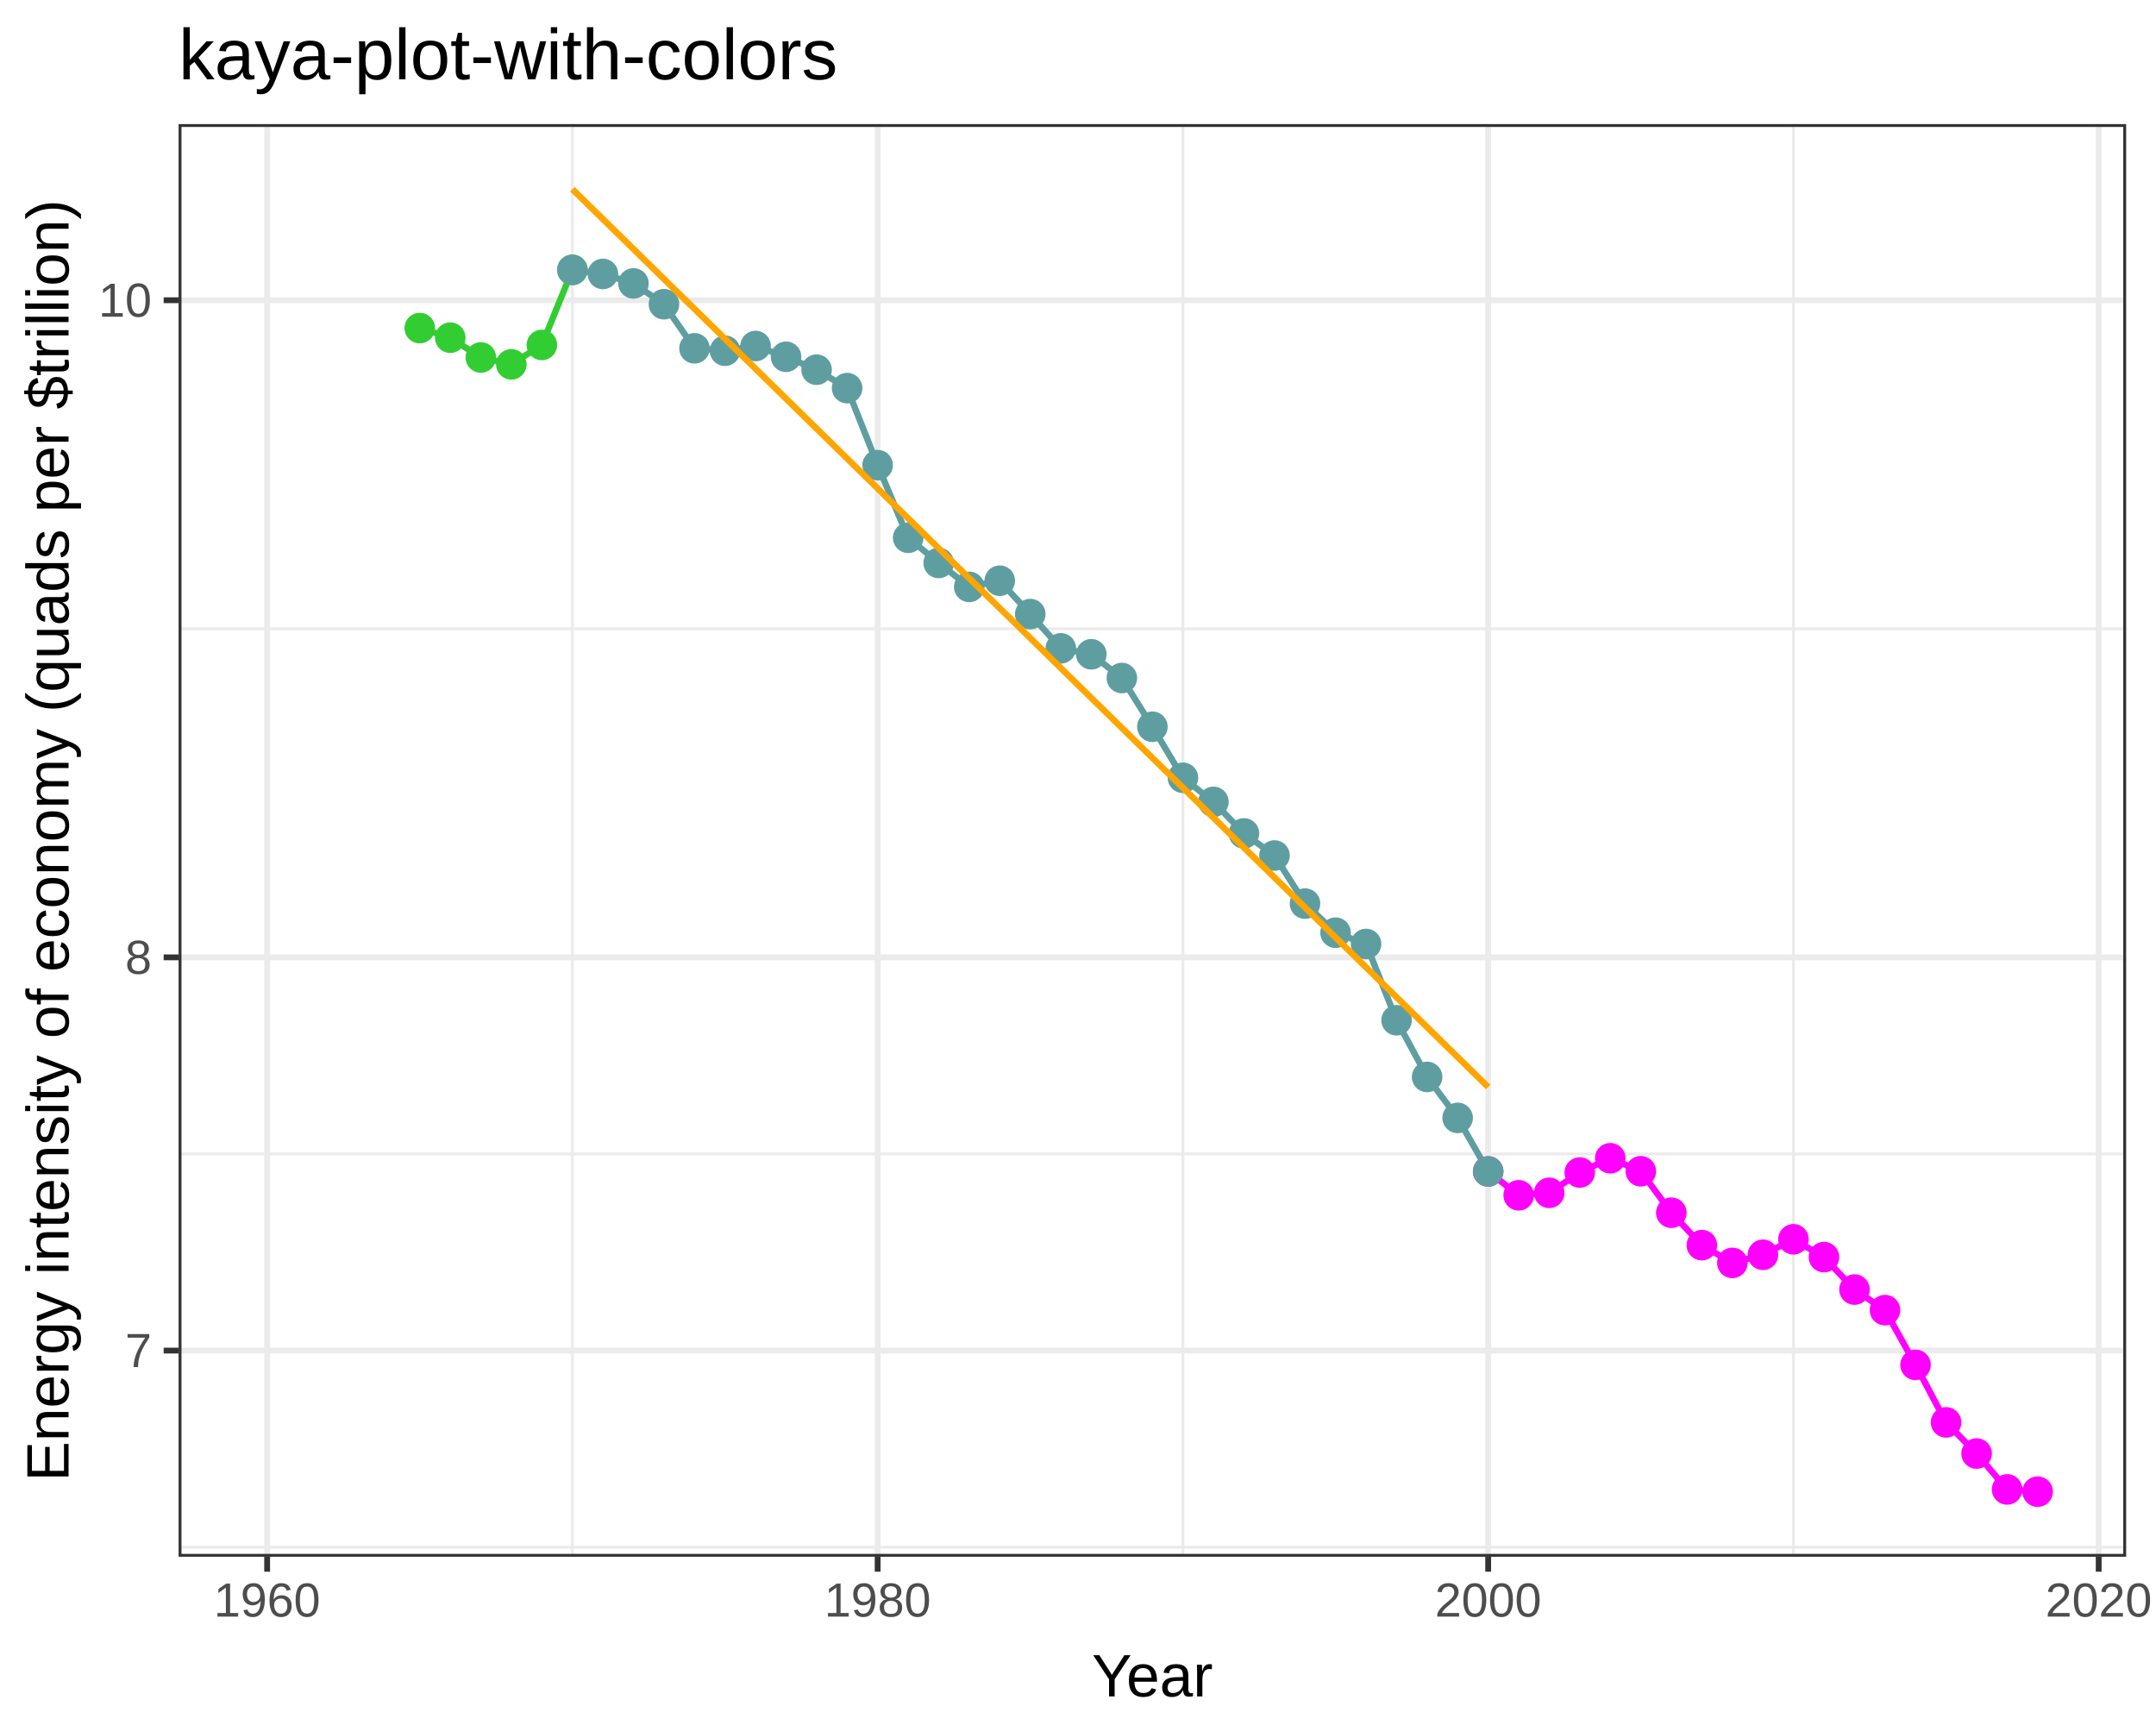
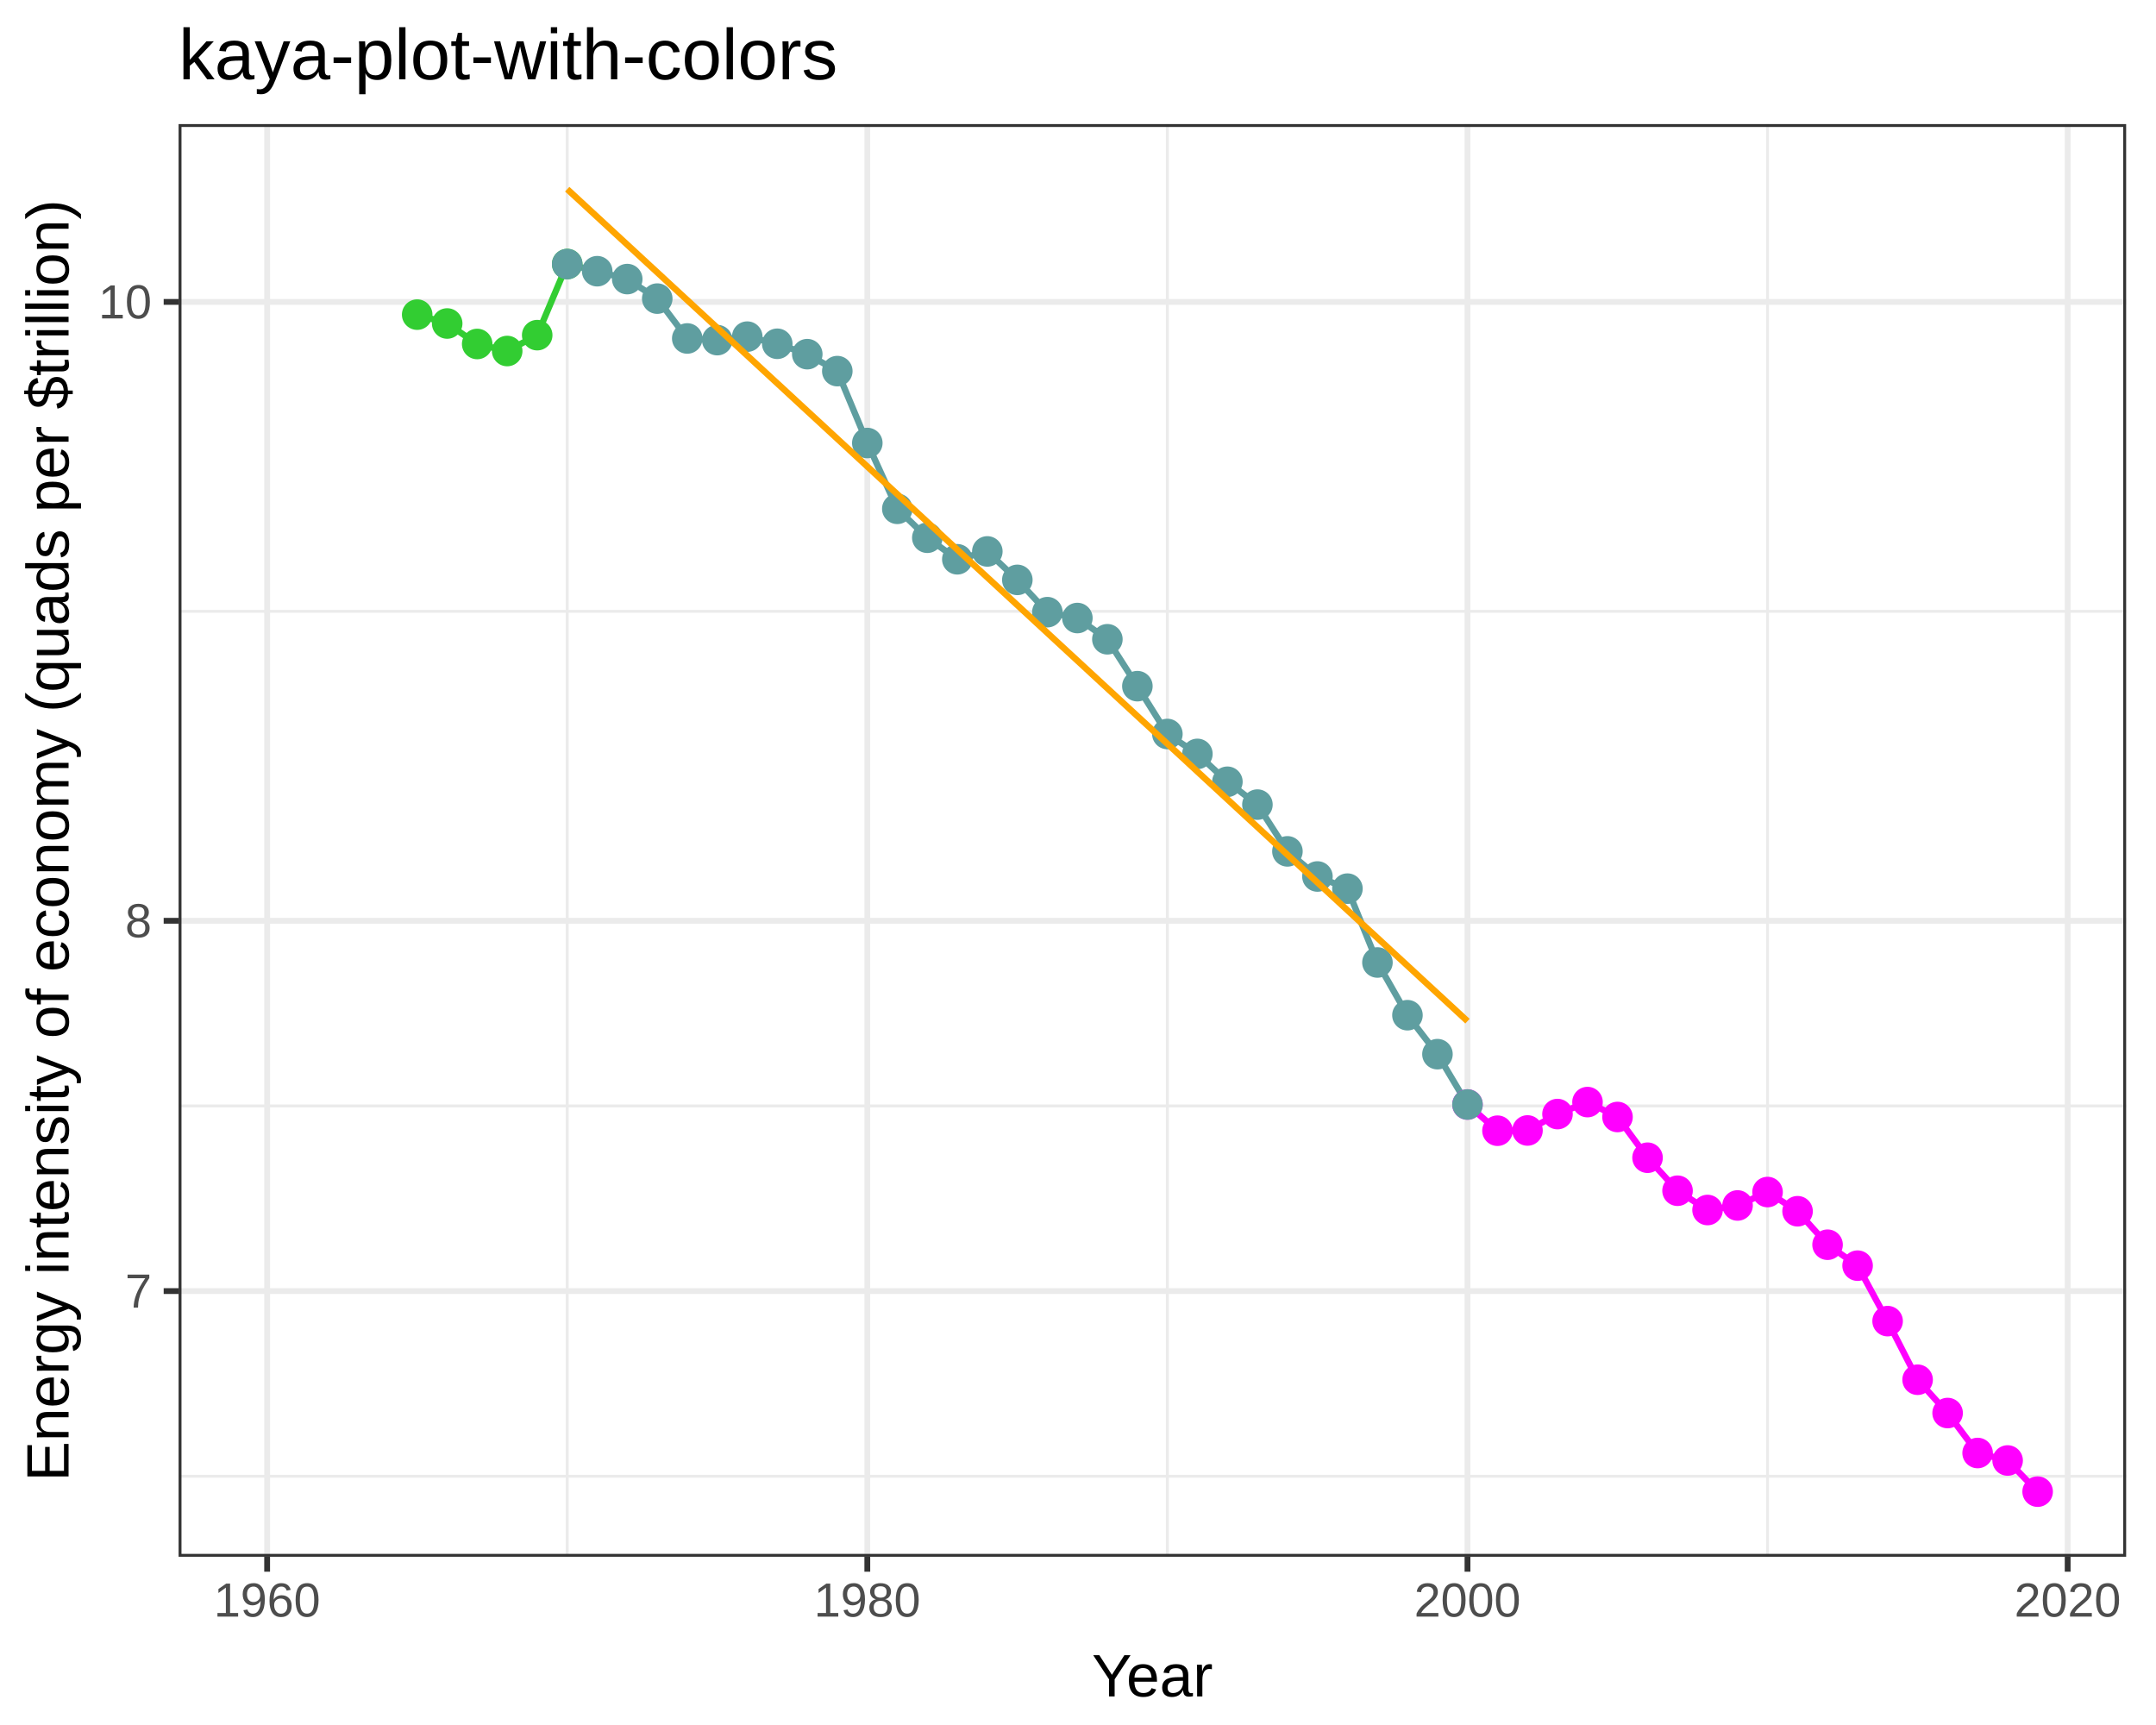
<svg xmlns="http://www.w3.org/2000/svg" viewBox="0 0 720.00 576.00">
  <defs>
    <style type="text/css">
    line, polyline, polygon, path, rect, circle {
      fill: none;
      stroke: #000000;
      stroke-linecap: round;
      stroke-linejoin: round;
      stroke-miterlimit: 10.00;
    }
  </style>
  </defs>
  <rect width="100%" height="100%" style="stroke: none; fill: #FFFFFF;" />
  <rect x="0.00" y="0.00" width="720.00" height="576.00" style="stroke-width: 1.94; stroke: #FFFFFF; fill: #FFFFFF;" />
  <defs>
    <clipPath id="cpNTkuNjR8NzEwLjA0fDUxOS44Mnw0MS40Mw==">
      <rect x="59.64" y="41.43" width="650.39" height="478.40" />
    </clipPath>
  </defs>
  <rect x="59.64" y="41.43" width="650.39" height="478.40" style="stroke-width: 1.94; stroke: none; fill: #FFFFFF;" clip-path="url(#cpNTkuNjR8NzEwLjA0fDUxOS44Mnw0MS40Mw==)" />
-   <polyline points="59.64,516.62 710.04,516.62 " style="stroke-width: 0.97; stroke: #EBEBEB; stroke-linecap: butt;" clip-path="url(#cpNTkuNjR8NzEwLjA0fDUxOS44Mnw0MS40Mw==)" />
-   <polyline points="59.64,385.32 710.04,385.32 " style="stroke-width: 0.97; stroke: #EBEBEB; stroke-linecap: butt;" clip-path="url(#cpNTkuNjR8NzEwLjA0fDUxOS44Mnw0MS40Mw==)" />
-   <polyline points="59.64,209.96 710.04,209.96 " style="stroke-width: 0.97; stroke: #EBEBEB; stroke-linecap: butt;" clip-path="url(#cpNTkuNjR8NzEwLjA0fDUxOS44Mnw0MS40Mw==)" />
-   <polyline points="191.15,519.82 191.15,41.43 " style="stroke-width: 0.97; stroke: #EBEBEB; stroke-linecap: butt;" clip-path="url(#cpNTkuNjR8NzEwLjA0fDUxOS44Mnw0MS40Mw==)" />
-   <polyline points="395.04,519.82 395.04,41.43 " style="stroke-width: 0.97; stroke: #EBEBEB; stroke-linecap: butt;" clip-path="url(#cpNTkuNjR8NzEwLjA0fDUxOS44Mnw0MS40Mw==)" />
-   <polyline points="598.92,519.82 598.92,41.43 " style="stroke-width: 0.97; stroke: #EBEBEB; stroke-linecap: butt;" clip-path="url(#cpNTkuNjR8NzEwLjA0fDUxOS44Mnw0MS40Mw==)" />
-   <polyline points="59.64,450.97 710.04,450.97 " style="stroke-width: 1.94; stroke: #EBEBEB; stroke-linecap: butt;" clip-path="url(#cpNTkuNjR8NzEwLjA0fDUxOS44Mnw0MS40Mw==)" />
-   <polyline points="59.64,319.67 710.04,319.67 " style="stroke-width: 1.94; stroke: #EBEBEB; stroke-linecap: butt;" clip-path="url(#cpNTkuNjR8NzEwLjA0fDUxOS44Mnw0MS40Mw==)" />
-   <polyline points="59.64,100.25 710.04,100.25 " style="stroke-width: 1.94; stroke: #EBEBEB; stroke-linecap: butt;" clip-path="url(#cpNTkuNjR8NzEwLjA0fDUxOS44Mnw0MS40Mw==)" />
+   <polyline points="59.64,492.94 710.04,492.94 " style="stroke-width: 0.97; stroke: #EBEBEB; stroke-linecap: butt;" clip-path="url(#cpNTkuNjR8NzEwLjA0fDUxOS44Mnw0MS40Mw==)" />
+   <polyline points="59.64,369.28 710.04,369.28 " style="stroke-width: 0.97; stroke: #EBEBEB; stroke-linecap: butt;" clip-path="url(#cpNTkuNjR8NzEwLjA0fDUxOS44Mnw0MS40Mw==)" />
+   <polyline points="59.64,204.13 710.04,204.13 " style="stroke-width: 0.97; stroke: #EBEBEB; stroke-linecap: butt;" clip-path="url(#cpNTkuNjR8NzEwLjA0fDUxOS44Mnw0MS40Mw==)" />
+   <polyline points="189.42,519.82 189.42,41.43 " style="stroke-width: 0.97; stroke: #EBEBEB; stroke-linecap: butt;" clip-path="url(#cpNTkuNjR8NzEwLjA0fDUxOS44Mnw0MS40Mw==)" />
+   <polyline points="389.85,519.82 389.85,41.43 " style="stroke-width: 0.97; stroke: #EBEBEB; stroke-linecap: butt;" clip-path="url(#cpNTkuNjR8NzEwLjA0fDUxOS44Mnw0MS40Mw==)" />
+   <polyline points="590.28,519.82 590.28,41.43 " style="stroke-width: 0.97; stroke: #EBEBEB; stroke-linecap: butt;" clip-path="url(#cpNTkuNjR8NzEwLjA0fDUxOS44Mnw0MS40Mw==)" />
+   <polyline points="59.64,431.11 710.04,431.11 " style="stroke-width: 1.94; stroke: #EBEBEB; stroke-linecap: butt;" clip-path="url(#cpNTkuNjR8NzEwLjA0fDUxOS44Mnw0MS40Mw==)" />
+   <polyline points="59.64,307.45 710.04,307.45 " style="stroke-width: 1.94; stroke: #EBEBEB; stroke-linecap: butt;" clip-path="url(#cpNTkuNjR8NzEwLjA0fDUxOS44Mnw0MS40Mw==)" />
+   <polyline points="59.64,100.81 710.04,100.81 " style="stroke-width: 1.94; stroke: #EBEBEB; stroke-linecap: butt;" clip-path="url(#cpNTkuNjR8NzEwLjA0fDUxOS44Mnw0MS40Mw==)" />
  <polyline points="89.21,519.82 89.21,41.43 " style="stroke-width: 1.94; stroke: #EBEBEB; stroke-linecap: butt;" clip-path="url(#cpNTkuNjR8NzEwLjA0fDUxOS44Mnw0MS40Mw==)" />
-   <polyline points="293.09,519.82 293.09,41.43 " style="stroke-width: 1.94; stroke: #EBEBEB; stroke-linecap: butt;" clip-path="url(#cpNTkuNjR8NzEwLjA0fDUxOS44Mnw0MS40Mw==)" />
-   <polyline points="496.98,519.82 496.98,41.43 " style="stroke-width: 1.94; stroke: #EBEBEB; stroke-linecap: butt;" clip-path="url(#cpNTkuNjR8NzEwLjA0fDUxOS44Mnw0MS40Mw==)" />
-   <polyline points="700.86,519.82 700.86,41.43 " style="stroke-width: 1.94; stroke: #EBEBEB; stroke-linecap: butt;" clip-path="url(#cpNTkuNjR8NzEwLjA0fDUxOS44Mnw0MS40Mw==)" />
-   <polyline points="191.15,90.11 201.34,91.47 211.54,94.63 221.73,101.58 231.93,116.31 242.12,117.11 252.32,115.54 262.51,119.14 272.70,123.45 282.90,129.60 293.09,155.32 303.29,179.57 313.48,187.98 323.68,195.97 333.87,193.91 344.06,205.05 354.26,216.49 364.45,218.47 374.65,226.40 384.84,242.67 395.04,259.71 405.23,267.76 415.42,278.29 425.62,285.66 435.81,301.72 446.01,311.44 456.20,315.21 466.39,340.68 476.59,359.60 486.78,373.28 496.98,391.16 " style="stroke-width: 2.13; stroke: #5F9EA0; stroke-linecap: butt;" clip-path="url(#cpNTkuNjR8NzEwLjA0fDUxOS44Mnw0MS40Mw==)" />
-   <polyline points="496.98,391.16 507.17,399.12 517.37,398.30 527.56,391.52 537.75,386.76 547.95,391.10 558.14,404.95 568.34,415.77 578.53,421.70 588.73,418.99 598.92,413.81 609.11,419.77 619.31,430.60 629.50,437.47 639.70,455.75 649.89,474.95 660.09,485.36 670.28,497.34 680.47,498.08 " style="stroke-width: 2.13; stroke: #FF00FF; stroke-linecap: butt;" clip-path="url(#cpNTkuNjR8NzEwLjA0fDUxOS44Mnw0MS40Mw==)" />
-   <polyline points="140.18,109.55 150.37,112.76 160.57,119.37 170.76,121.66 180.96,115.18 191.15,90.11 " style="stroke-width: 2.13; stroke: #32CD32; stroke-linecap: butt;" clip-path="url(#cpNTkuNjR8NzEwLjA0fDUxOS44Mnw0MS40Mw==)" />
-   <circle cx="140.18" cy="109.55" r="3.56pt" style="stroke-width: 0.71; stroke: #32CD32; fill: #32CD32;" clip-path="url(#cpNTkuNjR8NzEwLjA0fDUxOS44Mnw0MS40Mw==)" />
-   <circle cx="150.37" cy="112.76" r="3.56pt" style="stroke-width: 0.71; stroke: #32CD32; fill: #32CD32;" clip-path="url(#cpNTkuNjR8NzEwLjA0fDUxOS44Mnw0MS40Mw==)" />
-   <circle cx="160.57" cy="119.37" r="3.56pt" style="stroke-width: 0.71; stroke: #32CD32; fill: #32CD32;" clip-path="url(#cpNTkuNjR8NzEwLjA0fDUxOS44Mnw0MS40Mw==)" />
-   <circle cx="170.76" cy="121.66" r="3.56pt" style="stroke-width: 0.71; stroke: #32CD32; fill: #32CD32;" clip-path="url(#cpNTkuNjR8NzEwLjA0fDUxOS44Mnw0MS40Mw==)" />
-   <circle cx="180.96" cy="115.18" r="3.56pt" style="stroke-width: 0.71; stroke: #32CD32; fill: #32CD32;" clip-path="url(#cpNTkuNjR8NzEwLjA0fDUxOS44Mnw0MS40Mw==)" />
-   <circle cx="191.15" cy="90.11" r="3.56pt" style="stroke-width: 0.71; stroke: #32CD32; fill: #32CD32;" clip-path="url(#cpNTkuNjR8NzEwLjA0fDUxOS44Mnw0MS40Mw==)" />
-   <circle cx="496.98" cy="391.16" r="3.56pt" style="stroke-width: 0.71; stroke: #FF00FF; fill: #FF00FF;" clip-path="url(#cpNTkuNjR8NzEwLjA0fDUxOS44Mnw0MS40Mw==)" />
-   <circle cx="507.17" cy="399.12" r="3.56pt" style="stroke-width: 0.71; stroke: #FF00FF; fill: #FF00FF;" clip-path="url(#cpNTkuNjR8NzEwLjA0fDUxOS44Mnw0MS40Mw==)" />
-   <circle cx="517.37" cy="398.30" r="3.56pt" style="stroke-width: 0.71; stroke: #FF00FF; fill: #FF00FF;" clip-path="url(#cpNTkuNjR8NzEwLjA0fDUxOS44Mnw0MS40Mw==)" />
-   <circle cx="527.56" cy="391.52" r="3.56pt" style="stroke-width: 0.71; stroke: #FF00FF; fill: #FF00FF;" clip-path="url(#cpNTkuNjR8NzEwLjA0fDUxOS44Mnw0MS40Mw==)" />
-   <circle cx="537.75" cy="386.76" r="3.56pt" style="stroke-width: 0.71; stroke: #FF00FF; fill: #FF00FF;" clip-path="url(#cpNTkuNjR8NzEwLjA0fDUxOS44Mnw0MS40Mw==)" />
-   <circle cx="547.95" cy="391.10" r="3.56pt" style="stroke-width: 0.71; stroke: #FF00FF; fill: #FF00FF;" clip-path="url(#cpNTkuNjR8NzEwLjA0fDUxOS44Mnw0MS40Mw==)" />
-   <circle cx="558.14" cy="404.95" r="3.56pt" style="stroke-width: 0.71; stroke: #FF00FF; fill: #FF00FF;" clip-path="url(#cpNTkuNjR8NzEwLjA0fDUxOS44Mnw0MS40Mw==)" />
-   <circle cx="568.34" cy="415.77" r="3.56pt" style="stroke-width: 0.71; stroke: #FF00FF; fill: #FF00FF;" clip-path="url(#cpNTkuNjR8NzEwLjA0fDUxOS44Mnw0MS40Mw==)" />
-   <circle cx="578.53" cy="421.70" r="3.56pt" style="stroke-width: 0.71; stroke: #FF00FF; fill: #FF00FF;" clip-path="url(#cpNTkuNjR8NzEwLjA0fDUxOS44Mnw0MS40Mw==)" />
-   <circle cx="588.73" cy="418.99" r="3.56pt" style="stroke-width: 0.71; stroke: #FF00FF; fill: #FF00FF;" clip-path="url(#cpNTkuNjR8NzEwLjA0fDUxOS44Mnw0MS40Mw==)" />
-   <circle cx="598.92" cy="413.81" r="3.56pt" style="stroke-width: 0.71; stroke: #FF00FF; fill: #FF00FF;" clip-path="url(#cpNTkuNjR8NzEwLjA0fDUxOS44Mnw0MS40Mw==)" />
-   <circle cx="609.11" cy="419.77" r="3.56pt" style="stroke-width: 0.71; stroke: #FF00FF; fill: #FF00FF;" clip-path="url(#cpNTkuNjR8NzEwLjA0fDUxOS44Mnw0MS40Mw==)" />
-   <circle cx="619.31" cy="430.60" r="3.56pt" style="stroke-width: 0.71; stroke: #FF00FF; fill: #FF00FF;" clip-path="url(#cpNTkuNjR8NzEwLjA0fDUxOS44Mnw0MS40Mw==)" />
-   <circle cx="629.50" cy="437.47" r="3.56pt" style="stroke-width: 0.71; stroke: #FF00FF; fill: #FF00FF;" clip-path="url(#cpNTkuNjR8NzEwLjA0fDUxOS44Mnw0MS40Mw==)" />
-   <circle cx="639.70" cy="455.75" r="3.56pt" style="stroke-width: 0.71; stroke: #FF00FF; fill: #FF00FF;" clip-path="url(#cpNTkuNjR8NzEwLjA0fDUxOS44Mnw0MS40Mw==)" />
-   <circle cx="649.89" cy="474.95" r="3.56pt" style="stroke-width: 0.71; stroke: #FF00FF; fill: #FF00FF;" clip-path="url(#cpNTkuNjR8NzEwLjA0fDUxOS44Mnw0MS40Mw==)" />
-   <circle cx="660.09" cy="485.36" r="3.56pt" style="stroke-width: 0.71; stroke: #FF00FF; fill: #FF00FF;" clip-path="url(#cpNTkuNjR8NzEwLjA0fDUxOS44Mnw0MS40Mw==)" />
-   <circle cx="670.28" cy="497.34" r="3.56pt" style="stroke-width: 0.71; stroke: #FF00FF; fill: #FF00FF;" clip-path="url(#cpNTkuNjR8NzEwLjA0fDUxOS44Mnw0MS40Mw==)" />
+   <polyline points="289.64,519.82 289.64,41.43 " style="stroke-width: 1.94; stroke: #EBEBEB; stroke-linecap: butt;" clip-path="url(#cpNTkuNjR8NzEwLjA0fDUxOS44Mnw0MS40Mw==)" />
+   <polyline points="490.07,519.82 490.07,41.43 " style="stroke-width: 1.94; stroke: #EBEBEB; stroke-linecap: butt;" clip-path="url(#cpNTkuNjR8NzEwLjA0fDUxOS44Mnw0MS40Mw==)" />
+   <polyline points="690.50,519.82 690.50,41.43 " style="stroke-width: 1.94; stroke: #EBEBEB; stroke-linecap: butt;" clip-path="url(#cpNTkuNjR8NzEwLjA0fDUxOS44Mnw0MS40Mw==)" />
+   <polyline points="189.42,88.17 199.44,90.56 209.47,93.19 219.49,99.71 229.51,113.02 239.53,113.57 249.55,112.41 259.57,114.79 269.59,118.26 279.62,123.92 289.64,147.93 299.66,169.90 309.68,179.56 319.70,186.75 329.72,184.13 339.74,193.63 349.77,204.41 359.79,206.37 369.81,213.46 379.83,229.12 389.85,245.09 399.87,251.74 409.89,261.04 419.92,268.67 429.94,284.28 439.96,292.67 449.98,296.73 460.00,321.39 470.02,338.99 480.04,352.00 490.07,368.81 " style="stroke-width: 2.13; stroke: #5F9EA0; stroke-linecap: butt;" clip-path="url(#cpNTkuNjR8NzEwLjA0fDUxOS44Mnw0MS40Mw==)" />
+   <polyline points="490.07,368.81 500.09,377.56 510.11,377.48 520.13,372.00 530.15,368.00 540.17,372.98 550.20,386.58 560.22,397.60 570.24,404.04 580.26,402.52 590.28,398.04 600.30,404.45 610.32,415.63 620.35,422.62 630.37,441.14 640.39,460.71 650.41,471.83 660.43,485.18 670.45,487.68 680.47,498.08 " style="stroke-width: 2.13; stroke: #FF00FF; stroke-linecap: butt;" clip-path="url(#cpNTkuNjR8NzEwLjA0fDUxOS44Mnw0MS40Mw==)" />
+   <polyline points="139.32,105.06 149.34,108.02 159.36,114.86 169.38,117.21 179.40,111.91 189.42,88.17 " style="stroke-width: 2.13; stroke: #32CD32; stroke-linecap: butt;" clip-path="url(#cpNTkuNjR8NzEwLjA0fDUxOS44Mnw0MS40Mw==)" />
+   <circle cx="189.42" cy="88.17" r="3.56pt" style="stroke-width: 0.71; stroke: #32CD32; fill: #32CD32;" clip-path="url(#cpNTkuNjR8NzEwLjA0fDUxOS44Mnw0MS40Mw==)" />
+   <circle cx="179.40" cy="111.91" r="3.56pt" style="stroke-width: 0.71; stroke: #32CD32; fill: #32CD32;" clip-path="url(#cpNTkuNjR8NzEwLjA0fDUxOS44Mnw0MS40Mw==)" />
+   <circle cx="169.38" cy="117.21" r="3.56pt" style="stroke-width: 0.71; stroke: #32CD32; fill: #32CD32;" clip-path="url(#cpNTkuNjR8NzEwLjA0fDUxOS44Mnw0MS40Mw==)" />
+   <circle cx="159.36" cy="114.86" r="3.56pt" style="stroke-width: 0.71; stroke: #32CD32; fill: #32CD32;" clip-path="url(#cpNTkuNjR8NzEwLjA0fDUxOS44Mnw0MS40Mw==)" />
+   <circle cx="149.34" cy="108.02" r="3.56pt" style="stroke-width: 0.71; stroke: #32CD32; fill: #32CD32;" clip-path="url(#cpNTkuNjR8NzEwLjA0fDUxOS44Mnw0MS40Mw==)" />
+   <circle cx="139.32" cy="105.06" r="3.56pt" style="stroke-width: 0.71; stroke: #32CD32; fill: #32CD32;" clip-path="url(#cpNTkuNjR8NzEwLjA0fDUxOS44Mnw0MS40Mw==)" />
  <circle cx="680.47" cy="498.08" r="3.56pt" style="stroke-width: 0.71; stroke: #FF00FF; fill: #FF00FF;" clip-path="url(#cpNTkuNjR8NzEwLjA0fDUxOS44Mnw0MS40Mw==)" />
-   <circle cx="191.15" cy="90.11" r="3.56pt" style="stroke-width: 0.71; stroke: #5F9EA0; fill: #5F9EA0;" clip-path="url(#cpNTkuNjR8NzEwLjA0fDUxOS44Mnw0MS40Mw==)" />
-   <circle cx="201.34" cy="91.47" r="3.56pt" style="stroke-width: 0.71; stroke: #5F9EA0; fill: #5F9EA0;" clip-path="url(#cpNTkuNjR8NzEwLjA0fDUxOS44Mnw0MS40Mw==)" />
-   <circle cx="211.54" cy="94.63" r="3.56pt" style="stroke-width: 0.71; stroke: #5F9EA0; fill: #5F9EA0;" clip-path="url(#cpNTkuNjR8NzEwLjA0fDUxOS44Mnw0MS40Mw==)" />
-   <circle cx="221.73" cy="101.58" r="3.56pt" style="stroke-width: 0.71; stroke: #5F9EA0; fill: #5F9EA0;" clip-path="url(#cpNTkuNjR8NzEwLjA0fDUxOS44Mnw0MS40Mw==)" />
-   <circle cx="231.93" cy="116.31" r="3.56pt" style="stroke-width: 0.71; stroke: #5F9EA0; fill: #5F9EA0;" clip-path="url(#cpNTkuNjR8NzEwLjA0fDUxOS44Mnw0MS40Mw==)" />
-   <circle cx="242.12" cy="117.11" r="3.56pt" style="stroke-width: 0.71; stroke: #5F9EA0; fill: #5F9EA0;" clip-path="url(#cpNTkuNjR8NzEwLjA0fDUxOS44Mnw0MS40Mw==)" />
-   <circle cx="252.32" cy="115.54" r="3.56pt" style="stroke-width: 0.71; stroke: #5F9EA0; fill: #5F9EA0;" clip-path="url(#cpNTkuNjR8NzEwLjA0fDUxOS44Mnw0MS40Mw==)" />
-   <circle cx="262.51" cy="119.14" r="3.56pt" style="stroke-width: 0.71; stroke: #5F9EA0; fill: #5F9EA0;" clip-path="url(#cpNTkuNjR8NzEwLjA0fDUxOS44Mnw0MS40Mw==)" />
-   <circle cx="272.70" cy="123.45" r="3.56pt" style="stroke-width: 0.71; stroke: #5F9EA0; fill: #5F9EA0;" clip-path="url(#cpNTkuNjR8NzEwLjA0fDUxOS44Mnw0MS40Mw==)" />
-   <circle cx="282.90" cy="129.60" r="3.56pt" style="stroke-width: 0.71; stroke: #5F9EA0; fill: #5F9EA0;" clip-path="url(#cpNTkuNjR8NzEwLjA0fDUxOS44Mnw0MS40Mw==)" />
-   <circle cx="293.09" cy="155.32" r="3.56pt" style="stroke-width: 0.71; stroke: #5F9EA0; fill: #5F9EA0;" clip-path="url(#cpNTkuNjR8NzEwLjA0fDUxOS44Mnw0MS40Mw==)" />
-   <circle cx="303.29" cy="179.57" r="3.56pt" style="stroke-width: 0.71; stroke: #5F9EA0; fill: #5F9EA0;" clip-path="url(#cpNTkuNjR8NzEwLjA0fDUxOS44Mnw0MS40Mw==)" />
-   <circle cx="313.48" cy="187.98" r="3.56pt" style="stroke-width: 0.71; stroke: #5F9EA0; fill: #5F9EA0;" clip-path="url(#cpNTkuNjR8NzEwLjA0fDUxOS44Mnw0MS40Mw==)" />
-   <circle cx="323.68" cy="195.97" r="3.56pt" style="stroke-width: 0.71; stroke: #5F9EA0; fill: #5F9EA0;" clip-path="url(#cpNTkuNjR8NzEwLjA0fDUxOS44Mnw0MS40Mw==)" />
-   <circle cx="333.87" cy="193.91" r="3.56pt" style="stroke-width: 0.71; stroke: #5F9EA0; fill: #5F9EA0;" clip-path="url(#cpNTkuNjR8NzEwLjA0fDUxOS44Mnw0MS40Mw==)" />
-   <circle cx="344.06" cy="205.05" r="3.56pt" style="stroke-width: 0.71; stroke: #5F9EA0; fill: #5F9EA0;" clip-path="url(#cpNTkuNjR8NzEwLjA0fDUxOS44Mnw0MS40Mw==)" />
-   <circle cx="354.26" cy="216.49" r="3.56pt" style="stroke-width: 0.71; stroke: #5F9EA0; fill: #5F9EA0;" clip-path="url(#cpNTkuNjR8NzEwLjA0fDUxOS44Mnw0MS40Mw==)" />
-   <circle cx="364.45" cy="218.47" r="3.56pt" style="stroke-width: 0.71; stroke: #5F9EA0; fill: #5F9EA0;" clip-path="url(#cpNTkuNjR8NzEwLjA0fDUxOS44Mnw0MS40Mw==)" />
-   <circle cx="374.65" cy="226.40" r="3.56pt" style="stroke-width: 0.71; stroke: #5F9EA0; fill: #5F9EA0;" clip-path="url(#cpNTkuNjR8NzEwLjA0fDUxOS44Mnw0MS40Mw==)" />
-   <circle cx="384.84" cy="242.67" r="3.56pt" style="stroke-width: 0.71; stroke: #5F9EA0; fill: #5F9EA0;" clip-path="url(#cpNTkuNjR8NzEwLjA0fDUxOS44Mnw0MS40Mw==)" />
-   <circle cx="395.04" cy="259.71" r="3.56pt" style="stroke-width: 0.71; stroke: #5F9EA0; fill: #5F9EA0;" clip-path="url(#cpNTkuNjR8NzEwLjA0fDUxOS44Mnw0MS40Mw==)" />
-   <circle cx="405.23" cy="267.76" r="3.56pt" style="stroke-width: 0.71; stroke: #5F9EA0; fill: #5F9EA0;" clip-path="url(#cpNTkuNjR8NzEwLjA0fDUxOS44Mnw0MS40Mw==)" />
-   <circle cx="415.42" cy="278.29" r="3.56pt" style="stroke-width: 0.71; stroke: #5F9EA0; fill: #5F9EA0;" clip-path="url(#cpNTkuNjR8NzEwLjA0fDUxOS44Mnw0MS40Mw==)" />
-   <circle cx="425.62" cy="285.66" r="3.56pt" style="stroke-width: 0.71; stroke: #5F9EA0; fill: #5F9EA0;" clip-path="url(#cpNTkuNjR8NzEwLjA0fDUxOS44Mnw0MS40Mw==)" />
-   <circle cx="435.81" cy="301.72" r="3.56pt" style="stroke-width: 0.71; stroke: #5F9EA0; fill: #5F9EA0;" clip-path="url(#cpNTkuNjR8NzEwLjA0fDUxOS44Mnw0MS40Mw==)" />
-   <circle cx="446.01" cy="311.44" r="3.56pt" style="stroke-width: 0.71; stroke: #5F9EA0; fill: #5F9EA0;" clip-path="url(#cpNTkuNjR8NzEwLjA0fDUxOS44Mnw0MS40Mw==)" />
-   <circle cx="456.20" cy="315.21" r="3.56pt" style="stroke-width: 0.71; stroke: #5F9EA0; fill: #5F9EA0;" clip-path="url(#cpNTkuNjR8NzEwLjA0fDUxOS44Mnw0MS40Mw==)" />
-   <circle cx="466.39" cy="340.68" r="3.56pt" style="stroke-width: 0.71; stroke: #5F9EA0; fill: #5F9EA0;" clip-path="url(#cpNTkuNjR8NzEwLjA0fDUxOS44Mnw0MS40Mw==)" />
-   <circle cx="476.59" cy="359.60" r="3.56pt" style="stroke-width: 0.71; stroke: #5F9EA0; fill: #5F9EA0;" clip-path="url(#cpNTkuNjR8NzEwLjA0fDUxOS44Mnw0MS40Mw==)" />
-   <circle cx="486.78" cy="373.28" r="3.56pt" style="stroke-width: 0.71; stroke: #5F9EA0; fill: #5F9EA0;" clip-path="url(#cpNTkuNjR8NzEwLjA0fDUxOS44Mnw0MS40Mw==)" />
-   <circle cx="496.98" cy="391.16" r="3.56pt" style="stroke-width: 0.71; stroke: #5F9EA0; fill: #5F9EA0;" clip-path="url(#cpNTkuNjR8NzEwLjA0fDUxOS44Mnw0MS40Mw==)" />
-   <polyline points="191.15,63.17 195.02,66.97 198.89,70.76 202.76,74.56 206.64,78.35 210.51,82.15 214.38,85.94 218.25,89.74 222.12,93.53 225.99,97.33 229.86,101.12 233.73,104.92 237.61,108.71 241.48,112.51 245.35,116.30 249.22,120.10 253.09,123.89 256.96,127.69 260.83,131.48 264.70,135.28 268.58,139.07 272.45,142.87 276.32,146.66 280.19,150.46 284.06,154.25 287.93,158.05 291.80,161.84 295.67,165.64 299.54,169.43 303.42,173.23 307.29,177.02 311.16,180.82 315.03,184.61 318.90,188.41 322.77,192.20 326.64,196.00 330.51,199.79 334.39,203.59 338.26,207.38 342.13,211.18 346.00,214.97 349.87,218.77 353.74,222.56 357.61,226.36 361.48,230.15 365.36,233.95 369.23,237.74 373.10,241.54 376.97,245.33 380.84,249.13 384.71,252.92 388.58,256.72 392.45,260.51 396.33,264.31 400.20,268.10 404.07,271.90 407.94,275.69 411.81,279.49 415.68,283.28 419.55,287.08 423.42,290.87 427.30,294.67 431.17,298.46 435.04,302.26 438.91,306.05 442.78,309.85 446.65,313.64 450.52,317.44 454.39,321.23 458.27,325.03 462.14,328.82 466.01,332.62 469.88,336.41 473.75,340.21 477.62,344.00 481.49,347.80 485.36,351.59 489.24,355.39 493.11,359.18 496.98,362.98 " style="stroke-width: 2.13; stroke: #FFA500; stroke-linecap: butt;" clip-path="url(#cpNTkuNjR8NzEwLjA0fDUxOS44Mnw0MS40Mw==)" />
+   <circle cx="670.45" cy="487.68" r="3.56pt" style="stroke-width: 0.71; stroke: #FF00FF; fill: #FF00FF;" clip-path="url(#cpNTkuNjR8NzEwLjA0fDUxOS44Mnw0MS40Mw==)" />
+   <circle cx="660.43" cy="485.18" r="3.56pt" style="stroke-width: 0.71; stroke: #FF00FF; fill: #FF00FF;" clip-path="url(#cpNTkuNjR8NzEwLjA0fDUxOS44Mnw0MS40Mw==)" />
+   <circle cx="650.41" cy="471.83" r="3.56pt" style="stroke-width: 0.71; stroke: #FF00FF; fill: #FF00FF;" clip-path="url(#cpNTkuNjR8NzEwLjA0fDUxOS44Mnw0MS40Mw==)" />
+   <circle cx="640.39" cy="460.71" r="3.56pt" style="stroke-width: 0.71; stroke: #FF00FF; fill: #FF00FF;" clip-path="url(#cpNTkuNjR8NzEwLjA0fDUxOS44Mnw0MS40Mw==)" />
+   <circle cx="630.37" cy="441.14" r="3.56pt" style="stroke-width: 0.71; stroke: #FF00FF; fill: #FF00FF;" clip-path="url(#cpNTkuNjR8NzEwLjA0fDUxOS44Mnw0MS40Mw==)" />
+   <circle cx="620.35" cy="422.62" r="3.56pt" style="stroke-width: 0.71; stroke: #FF00FF; fill: #FF00FF;" clip-path="url(#cpNTkuNjR8NzEwLjA0fDUxOS44Mnw0MS40Mw==)" />
+   <circle cx="610.32" cy="415.63" r="3.56pt" style="stroke-width: 0.71; stroke: #FF00FF; fill: #FF00FF;" clip-path="url(#cpNTkuNjR8NzEwLjA0fDUxOS44Mnw0MS40Mw==)" />
+   <circle cx="600.30" cy="404.45" r="3.56pt" style="stroke-width: 0.71; stroke: #FF00FF; fill: #FF00FF;" clip-path="url(#cpNTkuNjR8NzEwLjA0fDUxOS44Mnw0MS40Mw==)" />
+   <circle cx="590.28" cy="398.04" r="3.56pt" style="stroke-width: 0.71; stroke: #FF00FF; fill: #FF00FF;" clip-path="url(#cpNTkuNjR8NzEwLjA0fDUxOS44Mnw0MS40Mw==)" />
+   <circle cx="580.26" cy="402.52" r="3.56pt" style="stroke-width: 0.71; stroke: #FF00FF; fill: #FF00FF;" clip-path="url(#cpNTkuNjR8NzEwLjA0fDUxOS44Mnw0MS40Mw==)" />
+   <circle cx="570.24" cy="404.04" r="3.56pt" style="stroke-width: 0.71; stroke: #FF00FF; fill: #FF00FF;" clip-path="url(#cpNTkuNjR8NzEwLjA0fDUxOS44Mnw0MS40Mw==)" />
+   <circle cx="560.22" cy="397.60" r="3.56pt" style="stroke-width: 0.71; stroke: #FF00FF; fill: #FF00FF;" clip-path="url(#cpNTkuNjR8NzEwLjA0fDUxOS44Mnw0MS40Mw==)" />
+   <circle cx="550.20" cy="386.58" r="3.56pt" style="stroke-width: 0.71; stroke: #FF00FF; fill: #FF00FF;" clip-path="url(#cpNTkuNjR8NzEwLjA0fDUxOS44Mnw0MS40Mw==)" />
+   <circle cx="540.17" cy="372.98" r="3.56pt" style="stroke-width: 0.71; stroke: #FF00FF; fill: #FF00FF;" clip-path="url(#cpNTkuNjR8NzEwLjA0fDUxOS44Mnw0MS40Mw==)" />
+   <circle cx="530.15" cy="368.00" r="3.56pt" style="stroke-width: 0.71; stroke: #FF00FF; fill: #FF00FF;" clip-path="url(#cpNTkuNjR8NzEwLjA0fDUxOS44Mnw0MS40Mw==)" />
+   <circle cx="520.13" cy="372.00" r="3.56pt" style="stroke-width: 0.71; stroke: #FF00FF; fill: #FF00FF;" clip-path="url(#cpNTkuNjR8NzEwLjA0fDUxOS44Mnw0MS40Mw==)" />
+   <circle cx="510.11" cy="377.48" r="3.56pt" style="stroke-width: 0.71; stroke: #FF00FF; fill: #FF00FF;" clip-path="url(#cpNTkuNjR8NzEwLjA0fDUxOS44Mnw0MS40Mw==)" />
+   <circle cx="500.09" cy="377.56" r="3.56pt" style="stroke-width: 0.71; stroke: #FF00FF; fill: #FF00FF;" clip-path="url(#cpNTkuNjR8NzEwLjA0fDUxOS44Mnw0MS40Mw==)" />
+   <circle cx="490.07" cy="368.81" r="3.56pt" style="stroke-width: 0.71; stroke: #FF00FF; fill: #FF00FF;" clip-path="url(#cpNTkuNjR8NzEwLjA0fDUxOS44Mnw0MS40Mw==)" />
+   <circle cx="490.07" cy="368.81" r="3.56pt" style="stroke-width: 0.71; stroke: #5F9EA0; fill: #5F9EA0;" clip-path="url(#cpNTkuNjR8NzEwLjA0fDUxOS44Mnw0MS40Mw==)" />
+   <circle cx="480.04" cy="352.00" r="3.56pt" style="stroke-width: 0.71; stroke: #5F9EA0; fill: #5F9EA0;" clip-path="url(#cpNTkuNjR8NzEwLjA0fDUxOS44Mnw0MS40Mw==)" />
+   <circle cx="470.02" cy="338.99" r="3.56pt" style="stroke-width: 0.71; stroke: #5F9EA0; fill: #5F9EA0;" clip-path="url(#cpNTkuNjR8NzEwLjA0fDUxOS44Mnw0MS40Mw==)" />
+   <circle cx="460.00" cy="321.39" r="3.56pt" style="stroke-width: 0.71; stroke: #5F9EA0; fill: #5F9EA0;" clip-path="url(#cpNTkuNjR8NzEwLjA0fDUxOS44Mnw0MS40Mw==)" />
+   <circle cx="449.98" cy="296.73" r="3.56pt" style="stroke-width: 0.71; stroke: #5F9EA0; fill: #5F9EA0;" clip-path="url(#cpNTkuNjR8NzEwLjA0fDUxOS44Mnw0MS40Mw==)" />
+   <circle cx="439.96" cy="292.67" r="3.56pt" style="stroke-width: 0.71; stroke: #5F9EA0; fill: #5F9EA0;" clip-path="url(#cpNTkuNjR8NzEwLjA0fDUxOS44Mnw0MS40Mw==)" />
+   <circle cx="429.94" cy="284.28" r="3.56pt" style="stroke-width: 0.71; stroke: #5F9EA0; fill: #5F9EA0;" clip-path="url(#cpNTkuNjR8NzEwLjA0fDUxOS44Mnw0MS40Mw==)" />
+   <circle cx="419.92" cy="268.67" r="3.56pt" style="stroke-width: 0.71; stroke: #5F9EA0; fill: #5F9EA0;" clip-path="url(#cpNTkuNjR8NzEwLjA0fDUxOS44Mnw0MS40Mw==)" />
+   <circle cx="409.89" cy="261.04" r="3.56pt" style="stroke-width: 0.71; stroke: #5F9EA0; fill: #5F9EA0;" clip-path="url(#cpNTkuNjR8NzEwLjA0fDUxOS44Mnw0MS40Mw==)" />
+   <circle cx="399.87" cy="251.74" r="3.56pt" style="stroke-width: 0.71; stroke: #5F9EA0; fill: #5F9EA0;" clip-path="url(#cpNTkuNjR8NzEwLjA0fDUxOS44Mnw0MS40Mw==)" />
+   <circle cx="389.85" cy="245.09" r="3.56pt" style="stroke-width: 0.71; stroke: #5F9EA0; fill: #5F9EA0;" clip-path="url(#cpNTkuNjR8NzEwLjA0fDUxOS44Mnw0MS40Mw==)" />
+   <circle cx="379.83" cy="229.12" r="3.56pt" style="stroke-width: 0.71; stroke: #5F9EA0; fill: #5F9EA0;" clip-path="url(#cpNTkuNjR8NzEwLjA0fDUxOS44Mnw0MS40Mw==)" />
+   <circle cx="369.81" cy="213.46" r="3.56pt" style="stroke-width: 0.71; stroke: #5F9EA0; fill: #5F9EA0;" clip-path="url(#cpNTkuNjR8NzEwLjA0fDUxOS44Mnw0MS40Mw==)" />
+   <circle cx="359.79" cy="206.37" r="3.56pt" style="stroke-width: 0.71; stroke: #5F9EA0; fill: #5F9EA0;" clip-path="url(#cpNTkuNjR8NzEwLjA0fDUxOS44Mnw0MS40Mw==)" />
+   <circle cx="349.77" cy="204.41" r="3.56pt" style="stroke-width: 0.71; stroke: #5F9EA0; fill: #5F9EA0;" clip-path="url(#cpNTkuNjR8NzEwLjA0fDUxOS44Mnw0MS40Mw==)" />
+   <circle cx="339.74" cy="193.63" r="3.56pt" style="stroke-width: 0.71; stroke: #5F9EA0; fill: #5F9EA0;" clip-path="url(#cpNTkuNjR8NzEwLjA0fDUxOS44Mnw0MS40Mw==)" />
+   <circle cx="329.72" cy="184.13" r="3.56pt" style="stroke-width: 0.71; stroke: #5F9EA0; fill: #5F9EA0;" clip-path="url(#cpNTkuNjR8NzEwLjA0fDUxOS44Mnw0MS40Mw==)" />
+   <circle cx="319.70" cy="186.75" r="3.56pt" style="stroke-width: 0.71; stroke: #5F9EA0; fill: #5F9EA0;" clip-path="url(#cpNTkuNjR8NzEwLjA0fDUxOS44Mnw0MS40Mw==)" />
+   <circle cx="309.68" cy="179.56" r="3.56pt" style="stroke-width: 0.71; stroke: #5F9EA0; fill: #5F9EA0;" clip-path="url(#cpNTkuNjR8NzEwLjA0fDUxOS44Mnw0MS40Mw==)" />
+   <circle cx="299.66" cy="169.90" r="3.56pt" style="stroke-width: 0.71; stroke: #5F9EA0; fill: #5F9EA0;" clip-path="url(#cpNTkuNjR8NzEwLjA0fDUxOS44Mnw0MS40Mw==)" />
+   <circle cx="289.64" cy="147.93" r="3.56pt" style="stroke-width: 0.71; stroke: #5F9EA0; fill: #5F9EA0;" clip-path="url(#cpNTkuNjR8NzEwLjA0fDUxOS44Mnw0MS40Mw==)" />
+   <circle cx="279.62" cy="123.92" r="3.56pt" style="stroke-width: 0.71; stroke: #5F9EA0; fill: #5F9EA0;" clip-path="url(#cpNTkuNjR8NzEwLjA0fDUxOS44Mnw0MS40Mw==)" />
+   <circle cx="269.59" cy="118.26" r="3.56pt" style="stroke-width: 0.71; stroke: #5F9EA0; fill: #5F9EA0;" clip-path="url(#cpNTkuNjR8NzEwLjA0fDUxOS44Mnw0MS40Mw==)" />
+   <circle cx="259.57" cy="114.79" r="3.56pt" style="stroke-width: 0.71; stroke: #5F9EA0; fill: #5F9EA0;" clip-path="url(#cpNTkuNjR8NzEwLjA0fDUxOS44Mnw0MS40Mw==)" />
+   <circle cx="249.55" cy="112.41" r="3.56pt" style="stroke-width: 0.71; stroke: #5F9EA0; fill: #5F9EA0;" clip-path="url(#cpNTkuNjR8NzEwLjA0fDUxOS44Mnw0MS40Mw==)" />
+   <circle cx="239.53" cy="113.57" r="3.56pt" style="stroke-width: 0.71; stroke: #5F9EA0; fill: #5F9EA0;" clip-path="url(#cpNTkuNjR8NzEwLjA0fDUxOS44Mnw0MS40Mw==)" />
+   <circle cx="229.51" cy="113.02" r="3.56pt" style="stroke-width: 0.71; stroke: #5F9EA0; fill: #5F9EA0;" clip-path="url(#cpNTkuNjR8NzEwLjA0fDUxOS44Mnw0MS40Mw==)" />
+   <circle cx="219.49" cy="99.71" r="3.56pt" style="stroke-width: 0.71; stroke: #5F9EA0; fill: #5F9EA0;" clip-path="url(#cpNTkuNjR8NzEwLjA0fDUxOS44Mnw0MS40Mw==)" />
+   <circle cx="209.47" cy="93.19" r="3.56pt" style="stroke-width: 0.71; stroke: #5F9EA0; fill: #5F9EA0;" clip-path="url(#cpNTkuNjR8NzEwLjA0fDUxOS44Mnw0MS40Mw==)" />
+   <circle cx="199.44" cy="90.56" r="3.56pt" style="stroke-width: 0.71; stroke: #5F9EA0; fill: #5F9EA0;" clip-path="url(#cpNTkuNjR8NzEwLjA0fDUxOS44Mnw0MS40Mw==)" />
+   <circle cx="189.42" cy="88.17" r="3.56pt" style="stroke-width: 0.71; stroke: #5F9EA0; fill: #5F9EA0;" clip-path="url(#cpNTkuNjR8NzEwLjA0fDUxOS44Mnw0MS40Mw==)" />
+   <polyline points="189.42,63.17 193.23,66.69 197.03,70.20 200.84,73.72 204.65,77.24 208.45,80.75 212.26,84.27 216.06,87.79 219.87,91.30 223.67,94.82 227.48,98.34 231.28,101.85 235.09,105.37 238.90,108.89 242.70,112.40 246.51,115.92 250.31,119.43 254.12,122.95 257.92,126.47 261.73,129.98 265.53,133.50 269.34,137.02 273.15,140.53 276.95,144.05 280.76,147.57 284.56,151.08 288.37,154.60 292.17,158.12 295.98,161.63 299.79,165.15 303.59,168.67 307.40,172.18 311.20,175.70 315.01,179.22 318.81,182.73 322.62,186.25 326.42,189.77 330.23,193.28 334.04,196.80 337.84,200.31 341.65,203.83 345.45,207.35 349.26,210.86 353.06,214.38 356.87,217.90 360.68,221.41 364.48,224.93 368.29,228.45 372.09,231.96 375.90,235.48 379.70,239.00 383.51,242.51 387.31,246.03 391.12,249.55 394.93,253.06 398.73,256.58 402.54,260.10 406.34,263.61 410.15,267.13 413.95,270.65 417.76,274.16 421.57,277.68 425.37,281.19 429.18,284.71 432.98,288.23 436.79,291.74 440.59,295.26 444.40,298.78 448.20,302.29 452.01,305.81 455.82,309.33 459.62,312.84 463.43,316.36 467.23,319.88 471.04,323.39 474.84,326.91 478.65,330.43 482.46,333.94 486.26,337.46 490.07,340.98 " style="stroke-width: 2.13; stroke: #FFA500; stroke-linecap: butt;" clip-path="url(#cpNTkuNjR8NzEwLjA0fDUxOS44Mnw0MS40Mw==)" />
  <rect x="59.64" y="41.43" width="650.39" height="478.40" style="stroke-width: 1.94; stroke: #333333;" clip-path="url(#cpNTkuNjR8NzEwLjA0fDUxOS44Mnw0MS40Mw==)" />
  <defs>
    <clipPath id="cpMC4wMHw3MjAuMDB8NTc2LjAwfDAuMDA=">
      <rect x="0.00" y="0.00" width="720.00" height="576.00" />
    </clipPath>
  </defs>
  <g clip-path="url(#cpMC4wMHw3MjAuMDB8NTc2LjAwfDAuMDA=)">
-     <text x="41.77" y="456.48" style="font-size: 16.00px; fill: #4D4D4D; font-family: Liberation Sans;" textLength="8.91px" lengthAdjust="spacingAndGlyphs">7</text>
+     <text x="41.77" y="436.62" style="font-size: 16.00px; fill: #4D4D4D; font-family: Liberation Sans;" textLength="8.91px" lengthAdjust="spacingAndGlyphs">7</text>
  </g>
  <g clip-path="url(#cpMC4wMHw3MjAuMDB8NTc2LjAwfDAuMDA=)">
-     <text x="41.77" y="325.18" style="font-size: 16.00px; fill: #4D4D4D; font-family: Liberation Sans;" textLength="8.91px" lengthAdjust="spacingAndGlyphs">8</text>
+     <text x="41.77" y="312.96" style="font-size: 16.00px; fill: #4D4D4D; font-family: Liberation Sans;" textLength="8.91px" lengthAdjust="spacingAndGlyphs">8</text>
  </g>
  <g clip-path="url(#cpMC4wMHw3MjAuMDB8NTc2LjAwfDAuMDA=)">
-     <text x="32.87" y="105.76" style="font-size: 16.00px; fill: #4D4D4D; font-family: Liberation Sans;" textLength="17.81px" lengthAdjust="spacingAndGlyphs">10</text>
+     <text x="32.87" y="106.32" style="font-size: 16.00px; fill: #4D4D4D; font-family: Liberation Sans;" textLength="17.81px" lengthAdjust="spacingAndGlyphs">10</text>
  </g>
-   <polyline points="54.66,450.97 59.64,450.97 " style="stroke-width: 1.94; stroke: #333333; stroke-linecap: butt;" clip-path="url(#cpMC4wMHw3MjAuMDB8NTc2LjAwfDAuMDA=)" />
-   <polyline points="54.66,319.67 59.64,319.67 " style="stroke-width: 1.94; stroke: #333333; stroke-linecap: butt;" clip-path="url(#cpMC4wMHw3MjAuMDB8NTc2LjAwfDAuMDA=)" />
-   <polyline points="54.66,100.25 59.64,100.25 " style="stroke-width: 1.94; stroke: #333333; stroke-linecap: butt;" clip-path="url(#cpMC4wMHw3MjAuMDB8NTc2LjAwfDAuMDA=)" />
+   <polyline points="54.66,431.11 59.64,431.11 " style="stroke-width: 1.94; stroke: #333333; stroke-linecap: butt;" clip-path="url(#cpMC4wMHw3MjAuMDB8NTc2LjAwfDAuMDA=)" />
+   <polyline points="54.66,307.45 59.64,307.45 " style="stroke-width: 1.94; stroke: #333333; stroke-linecap: butt;" clip-path="url(#cpMC4wMHw3MjAuMDB8NTc2LjAwfDAuMDA=)" />
+   <polyline points="54.66,100.81 59.64,100.81 " style="stroke-width: 1.94; stroke: #333333; stroke-linecap: butt;" clip-path="url(#cpMC4wMHw3MjAuMDB8NTc2LjAwfDAuMDA=)" />
  <polyline points="89.21,524.81 89.21,519.82 " style="stroke-width: 1.94; stroke: #333333; stroke-linecap: butt;" clip-path="url(#cpMC4wMHw3MjAuMDB8NTc2LjAwfDAuMDA=)" />
-   <polyline points="293.09,524.81 293.09,519.82 " style="stroke-width: 1.94; stroke: #333333; stroke-linecap: butt;" clip-path="url(#cpMC4wMHw3MjAuMDB8NTc2LjAwfDAuMDA=)" />
-   <polyline points="496.98,524.81 496.98,519.82 " style="stroke-width: 1.94; stroke: #333333; stroke-linecap: butt;" clip-path="url(#cpMC4wMHw3MjAuMDB8NTc2LjAwfDAuMDA=)" />
-   <polyline points="700.86,524.81 700.86,519.82 " style="stroke-width: 1.94; stroke: #333333; stroke-linecap: butt;" clip-path="url(#cpMC4wMHw3MjAuMDB8NTc2LjAwfDAuMDA=)" />
+   <polyline points="289.64,524.81 289.64,519.82 " style="stroke-width: 1.94; stroke: #333333; stroke-linecap: butt;" clip-path="url(#cpMC4wMHw3MjAuMDB8NTc2LjAwfDAuMDA=)" />
+   <polyline points="490.07,524.81 490.07,519.82 " style="stroke-width: 1.94; stroke: #333333; stroke-linecap: butt;" clip-path="url(#cpMC4wMHw3MjAuMDB8NTc2LjAwfDAuMDA=)" />
+   <polyline points="690.50,524.81 690.50,519.82 " style="stroke-width: 1.94; stroke: #333333; stroke-linecap: butt;" clip-path="url(#cpMC4wMHw3MjAuMDB8NTc2LjAwfDAuMDA=)" />
  <g clip-path="url(#cpMC4wMHw3MjAuMDB8NTc2LjAwfDAuMDA=)">
    <text x="71.40" y="539.81" style="font-size: 16.00px; fill: #4D4D4D; font-family: Liberation Sans;" textLength="35.62px" lengthAdjust="spacingAndGlyphs">1960</text>
  </g>
  <g clip-path="url(#cpMC4wMHw3MjAuMDB8NTc2LjAwfDAuMDA=)">
-     <text x="275.28" y="539.81" style="font-size: 16.00px; fill: #4D4D4D; font-family: Liberation Sans;" textLength="35.62px" lengthAdjust="spacingAndGlyphs">1980</text>
+     <text x="271.82" y="539.81" style="font-size: 16.00px; fill: #4D4D4D; font-family: Liberation Sans;" textLength="35.62px" lengthAdjust="spacingAndGlyphs">1980</text>
  </g>
  <g clip-path="url(#cpMC4wMHw3MjAuMDB8NTc2LjAwfDAuMDA=)">
-     <text x="479.17" y="539.81" style="font-size: 16.00px; fill: #4D4D4D; font-family: Liberation Sans;" textLength="35.62px" lengthAdjust="spacingAndGlyphs">2000</text>
+     <text x="472.25" y="539.81" style="font-size: 16.00px; fill: #4D4D4D; font-family: Liberation Sans;" textLength="35.62px" lengthAdjust="spacingAndGlyphs">2000</text>
  </g>
  <g clip-path="url(#cpMC4wMHw3MjAuMDB8NTc2LjAwfDAuMDA=)">
-     <text x="683.05" y="539.81" style="font-size: 16.00px; fill: #4D4D4D; font-family: Liberation Sans;" textLength="35.62px" lengthAdjust="spacingAndGlyphs">2020</text>
+     <text x="672.68" y="539.81" style="font-size: 16.00px; fill: #4D4D4D; font-family: Liberation Sans;" textLength="35.62px" lengthAdjust="spacingAndGlyphs">2020</text>
  </g>
  <g clip-path="url(#cpMC4wMHw3MjAuMDB8NTc2LjAwfDAuMDA=)">
    <text x="364.64" y="566.45" style="font-size: 20.00px; font-family: Liberation Sans;" textLength="40.41px" lengthAdjust="spacingAndGlyphs">Year</text>
  </g>
  <g clip-path="url(#cpMC4wMHw3MjAuMDB8NTc2LjAwfDAuMDA=)">
    <text transform="translate(22.90,494.64) rotate(-90)" style="font-size: 20.00px; font-family: Liberation Sans;" textLength="428.03px" lengthAdjust="spacingAndGlyphs">Energy intensity of economy (quads per $trillion)</text>
  </g>
  <g clip-path="url(#cpMC4wMHw3MjAuMDB8NTc2LjAwfDAuMDA=)">
    <text x="59.64" y="26.48" style="font-size: 24.00px; font-family: Liberation Sans;" textLength="220.06px" lengthAdjust="spacingAndGlyphs">kaya-plot-with-colors</text>
  </g>
</svg>
